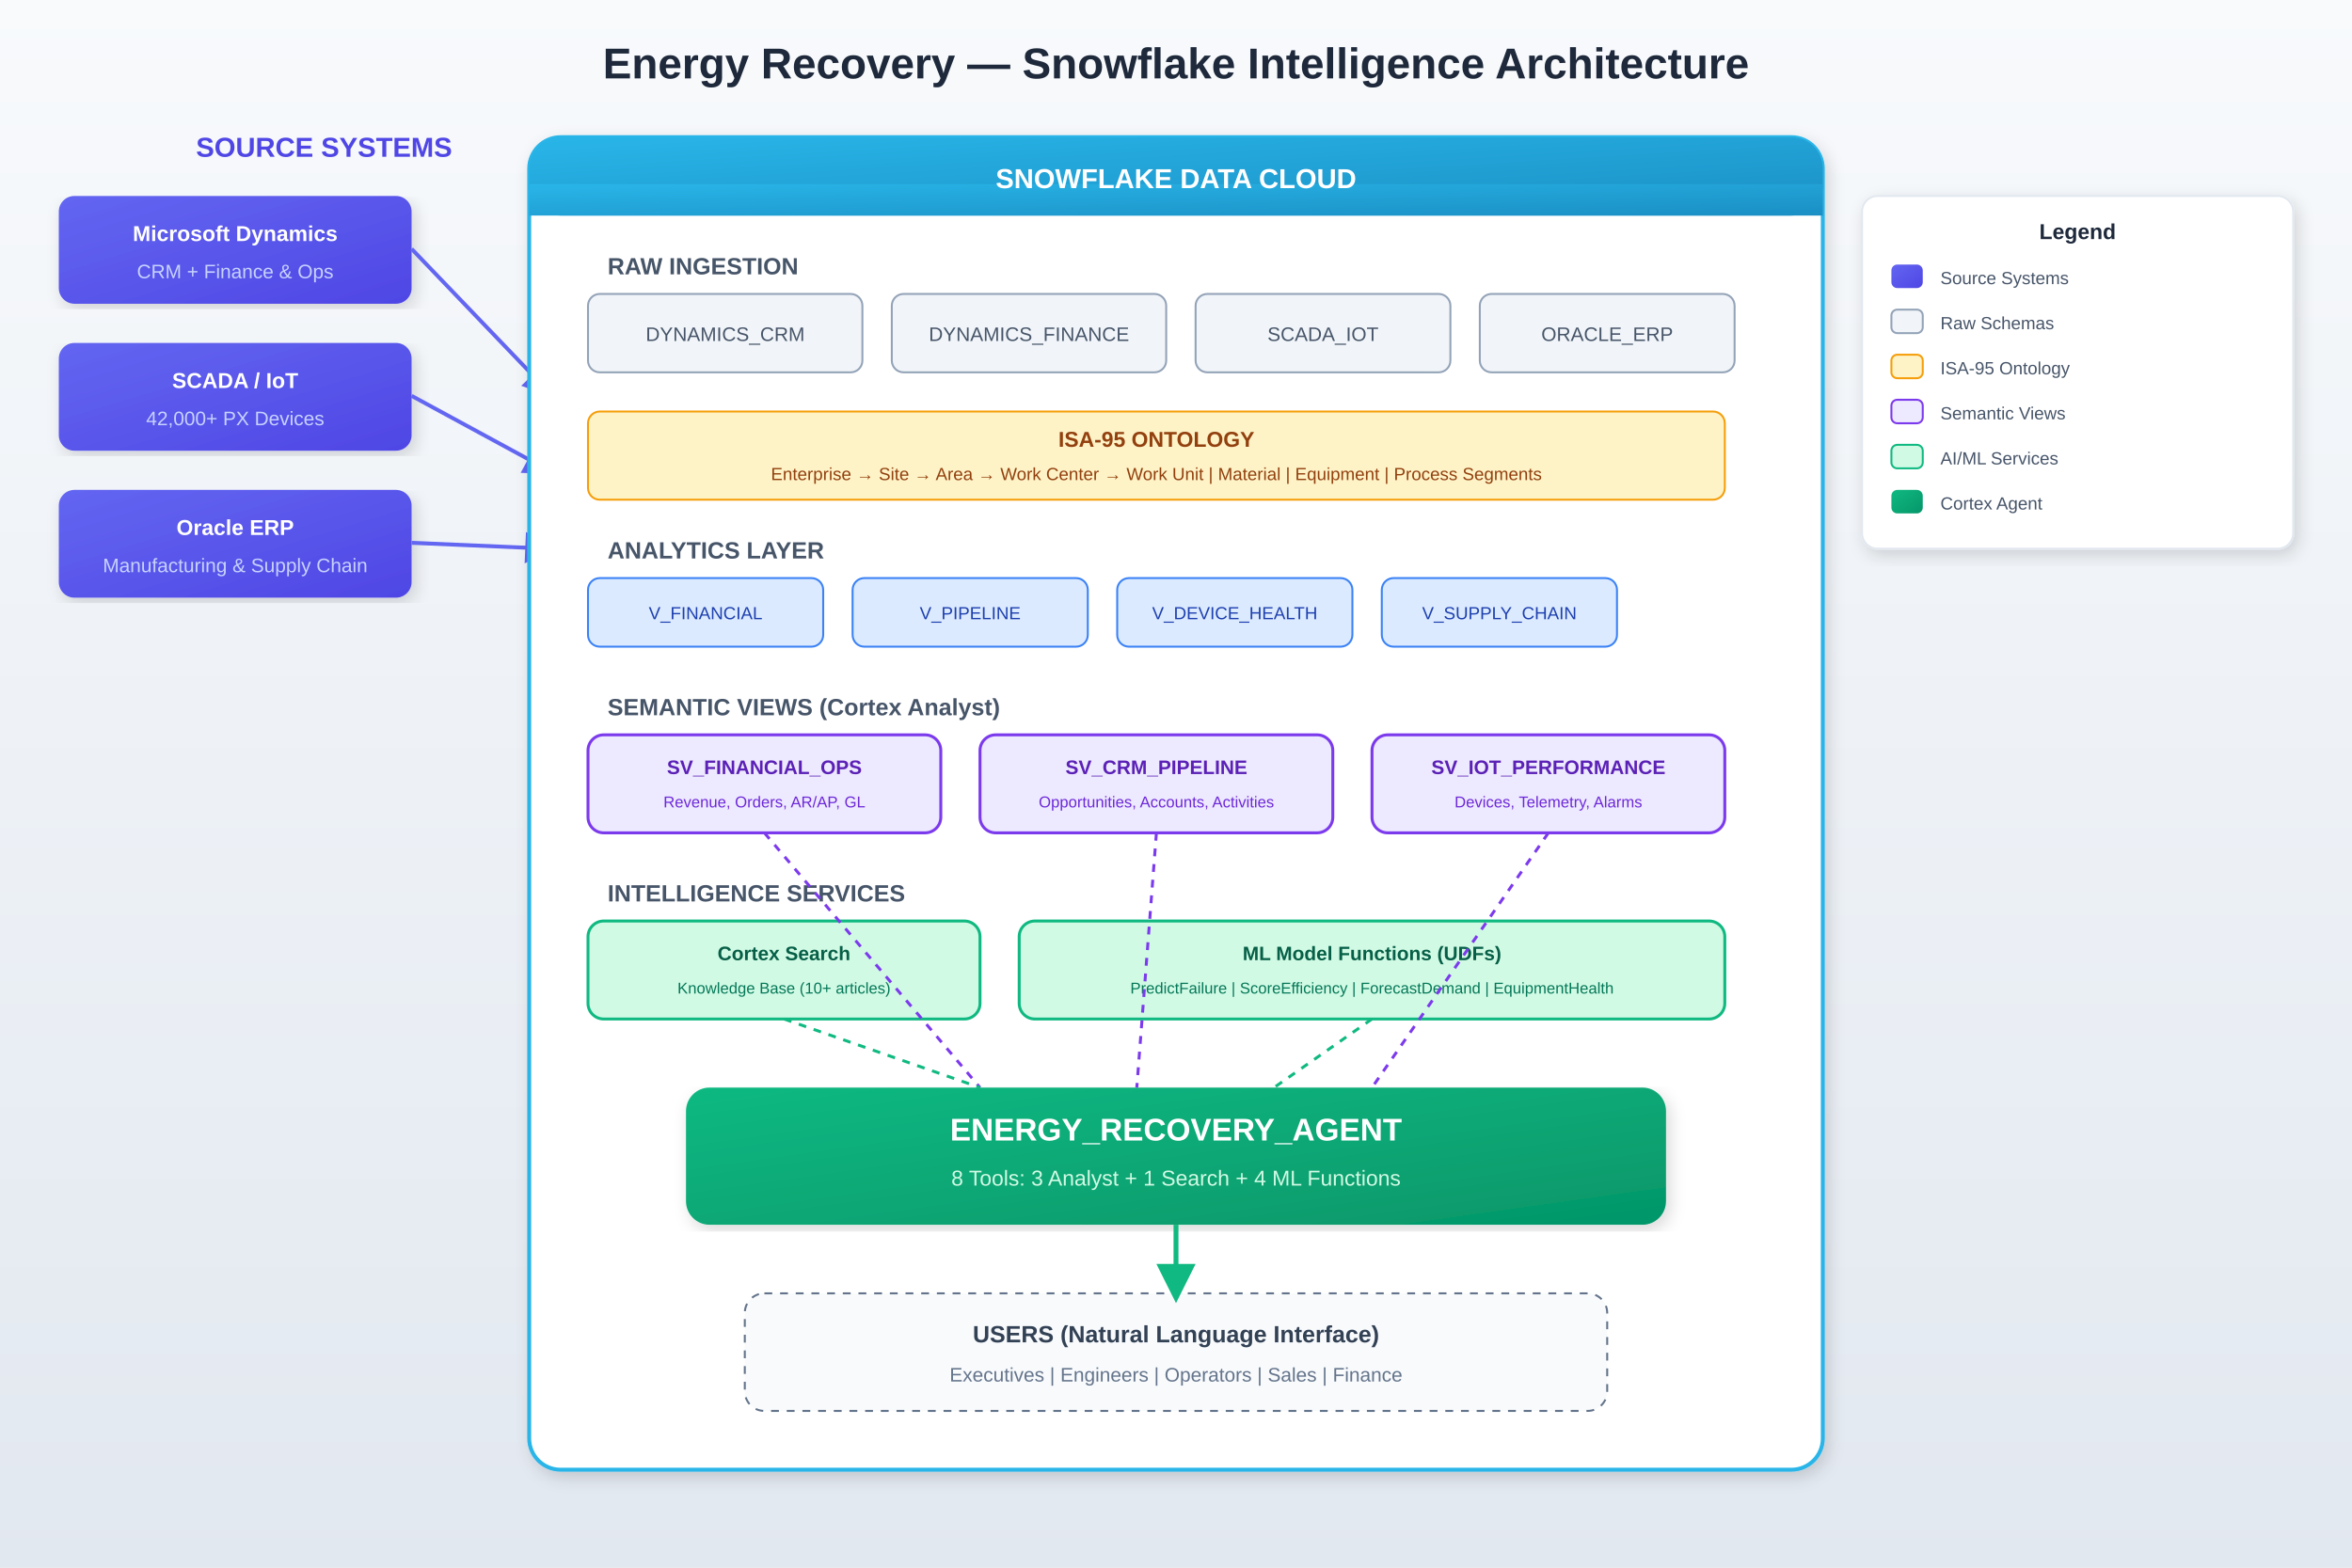
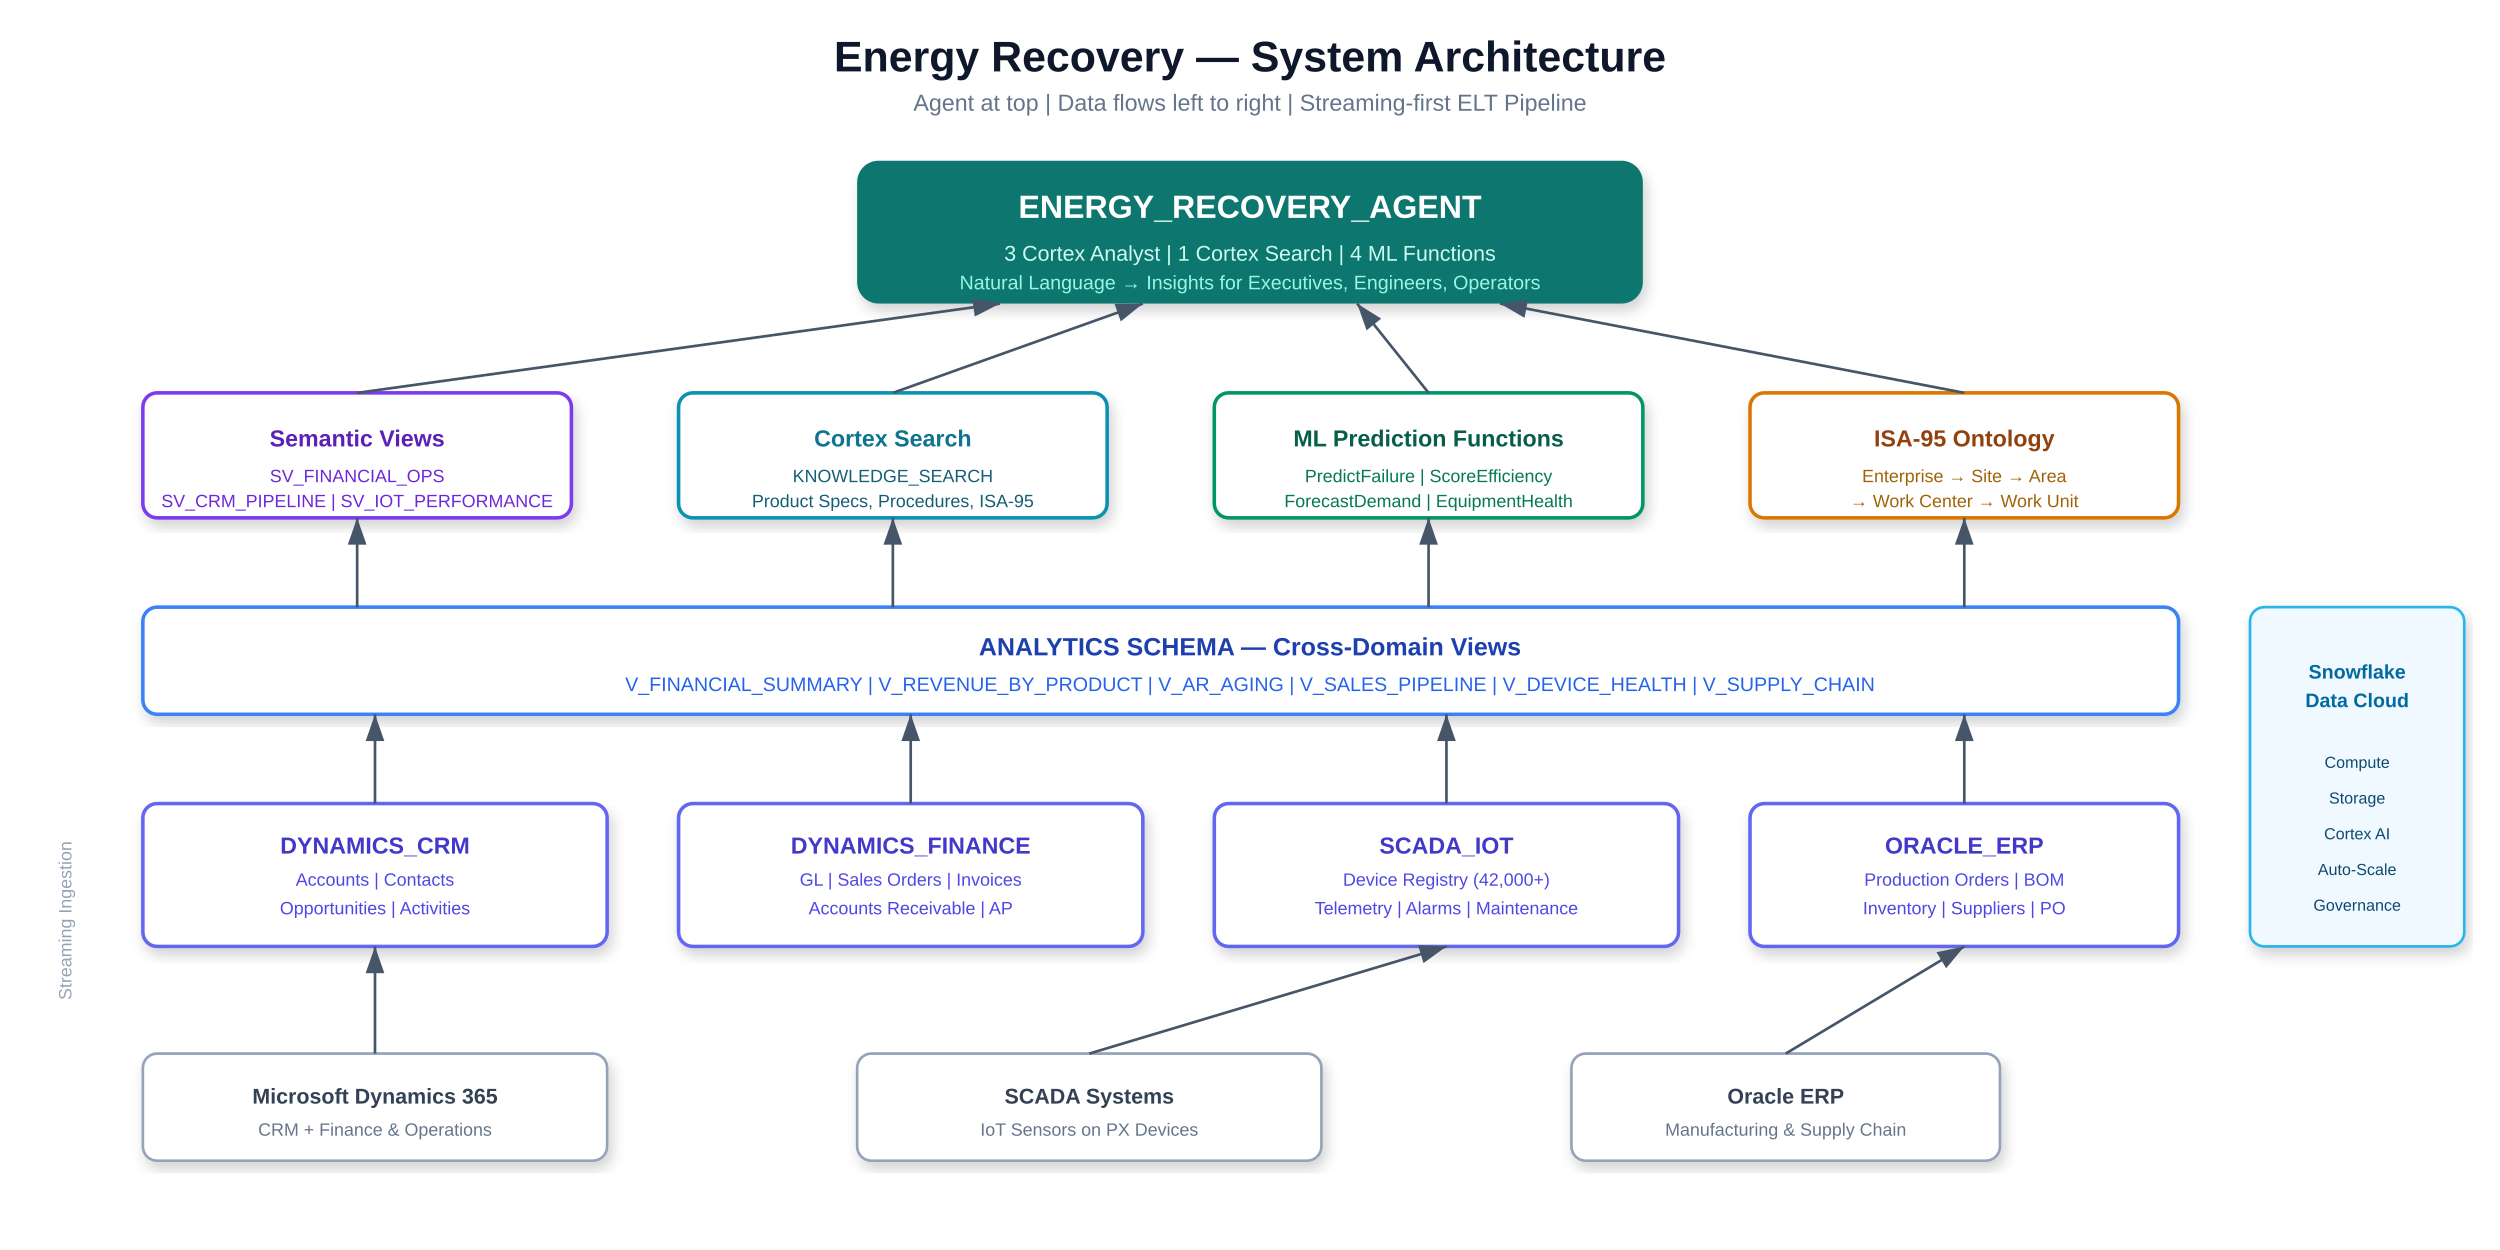
- <svg xmlns="http://www.w3.org/2000/svg" viewBox="0 0 1200 800" font-family="Segoe UI, Arial, sans-serif">
+ <svg xmlns="http://www.w3.org/2000/svg" viewBox="0 0 1400 700" font-family="Segoe UI, Arial, sans-serif">
  <defs>
-     <linearGradient id="bgGrad" x1="0%" y1="0%" x2="0%" y2="100%">
-       <stop offset="0%" style="stop-color:#f8fafc" />
-       <stop offset="100%" style="stop-color:#e2e8f0" />
-     </linearGradient>
-     <linearGradient id="snowflakeGrad" x1="0%" y1="0%" x2="100%" y2="100%">
-       <stop offset="0%" style="stop-color:#29b5e8" />
-       <stop offset="100%" style="stop-color:#1a8fc4" />
-     </linearGradient>
-     <linearGradient id="sourceGrad" x1="0%" y1="0%" x2="100%" y2="100%">
-       <stop offset="0%" style="stop-color:#6366f1" />
-       <stop offset="100%" style="stop-color:#4f46e5" />
-     </linearGradient>
-     <linearGradient id="aiGrad" x1="0%" y1="0%" x2="100%" y2="100%">
-       <stop offset="0%" style="stop-color:#10b981" />
-       <stop offset="100%" style="stop-color:#059669" />
-     </linearGradient>
-     <filter id="shadow" x="-5%" y="-5%" width="110%" height="110%">
-       <feDropShadow dx="2" dy="3" stdDeviation="4" flood-opacity="0.15" />
+     <filter id="shadow" x="-4%" y="-4%" width="108%" height="116%">
+       <feDropShadow dx="2" dy="4" stdDeviation="4" flood-opacity="0.18" />
    </filter>
-   </defs>
-   <rect width="1200" height="800" fill="url(#bgGrad)" />
-   <text x="600" y="40" text-anchor="middle" font-size="22" font-weight="bold" fill="#1e293b">Energy Recovery — Snowflake Intelligence Architecture</text>
-   <text x="100" y="80" font-size="14" font-weight="bold" fill="#4f46e5">SOURCE SYSTEMS</text>
-   <rect x="30" y="100" width="180" height="55" rx="8" fill="url(#sourceGrad)" filter="url(#shadow)" />
-   <text x="120" y="123" text-anchor="middle" font-size="11" fill="white" font-weight="bold">Microsoft Dynamics</text>
-   <text x="120" y="142" text-anchor="middle" font-size="10" fill="#c7d2fe">CRM + Finance &amp; Ops</text>
-   <rect x="30" y="175" width="180" height="55" rx="8" fill="url(#sourceGrad)" filter="url(#shadow)" />
-   <text x="120" y="198" text-anchor="middle" font-size="11" fill="white" font-weight="bold">SCADA / IoT</text>
-   <text x="120" y="217" text-anchor="middle" font-size="10" fill="#c7d2fe">42,000+ PX Devices</text>
-   <rect x="30" y="250" width="180" height="55" rx="8" fill="url(#sourceGrad)" filter="url(#shadow)" />
-   <text x="120" y="273" text-anchor="middle" font-size="11" fill="white" font-weight="bold">Oracle ERP</text>
-   <text x="120" y="292" text-anchor="middle" font-size="10" fill="#c7d2fe">Manufacturing &amp; Supply Chain</text>
-   <path d="M 210 127 L 280 200" stroke="#6366f1" stroke-width="2" fill="none" marker-end="url(#arrowPurple)" />
-   <path d="M 210 202 L 280 240" stroke="#6366f1" stroke-width="2" fill="none" marker-end="url(#arrowPurple)" />
-   <path d="M 210 277 L 280 280" stroke="#6366f1" stroke-width="2" fill="none" marker-end="url(#arrowPurple)" />
-   <defs>
-     <marker id="arrowPurple" markerWidth="8" markerHeight="8" refX="6" refY="4" orient="auto">
-       <path d="M 0 0 L 8 4 L 0 8 Z" fill="#6366f1" />
-     </marker>
-     <marker id="arrowBlue" markerWidth="8" markerHeight="8" refX="6" refY="4" orient="auto">
-       <path d="M 0 0 L 8 4 L 0 8 Z" fill="#29b5e8" />
-     </marker>
-     <marker id="arrowGreen" markerWidth="8" markerHeight="8" refX="6" refY="4" orient="auto">
-       <path d="M 0 0 L 8 4 L 0 8 Z" fill="#10b981" />
+     <marker id="arrow" markerWidth="10" markerHeight="7" refX="10" refY="3.5" orient="auto">
+       <polygon points="0 0, 10 3.5, 0 7" fill="#475569" />
    </marker>
  </defs>
-   <rect x="270" y="70" width="660" height="680" rx="16" fill="white" stroke="#29b5e8" stroke-width="2" filter="url(#shadow)" />
-   <rect x="270" y="70" width="660" height="40" rx="16" fill="url(#snowflakeGrad)" />
-   <rect x="270" y="94" width="660" height="16" fill="url(#snowflakeGrad)" />
-   <text x="600" y="96" text-anchor="middle" font-size="14" font-weight="bold" fill="white">SNOWFLAKE DATA CLOUD</text>
-   <text x="310" y="140" font-size="12" font-weight="bold" fill="#475569">RAW INGESTION</text>
-   <rect x="300" y="150" width="140" height="40" rx="6" fill="#f1f5f9" stroke="#94a3b8" />
-   <text x="370" y="174" text-anchor="middle" font-size="10" fill="#475569">DYNAMICS_CRM</text>
-   <rect x="455" y="150" width="140" height="40" rx="6" fill="#f1f5f9" stroke="#94a3b8" />
-   <text x="525" y="174" text-anchor="middle" font-size="10" fill="#475569">DYNAMICS_FINANCE</text>
-   <rect x="610" y="150" width="130" height="40" rx="6" fill="#f1f5f9" stroke="#94a3b8" />
-   <text x="675" y="174" text-anchor="middle" font-size="10" fill="#475569">SCADA_IOT</text>
-   <rect x="755" y="150" width="130" height="40" rx="6" fill="#f1f5f9" stroke="#94a3b8" />
-   <text x="820" y="174" text-anchor="middle" font-size="10" fill="#475569">ORACLE_ERP</text>
-   <rect x="300" y="210" width="580" height="45" rx="6" fill="#fef3c7" stroke="#f59e0b" />
-   <text x="590" y="228" text-anchor="middle" font-size="11" font-weight="bold" fill="#92400e">ISA-95 ONTOLOGY</text>
-   <text x="590" y="245" text-anchor="middle" font-size="9" fill="#92400e">Enterprise → Site → Area → Work Center → Work Unit | Material | Equipment | Process Segments</text>
-   <text x="310" y="285" font-size="12" font-weight="bold" fill="#475569">ANALYTICS LAYER</text>
-   <rect x="300" y="295" width="120" height="35" rx="6" fill="#dbeafe" stroke="#3b82f6" />
-   <text x="360" y="316" text-anchor="middle" font-size="9" fill="#1e40af">V_FINANCIAL</text>
-   <rect x="435" y="295" width="120" height="35" rx="6" fill="#dbeafe" stroke="#3b82f6" />
-   <text x="495" y="316" text-anchor="middle" font-size="9" fill="#1e40af">V_PIPELINE</text>
-   <rect x="570" y="295" width="120" height="35" rx="6" fill="#dbeafe" stroke="#3b82f6" />
-   <text x="630" y="316" text-anchor="middle" font-size="9" fill="#1e40af">V_DEVICE_HEALTH</text>
-   <rect x="705" y="295" width="120" height="35" rx="6" fill="#dbeafe" stroke="#3b82f6" />
-   <text x="765" y="316" text-anchor="middle" font-size="9" fill="#1e40af">V_SUPPLY_CHAIN</text>
-   <text x="310" y="365" font-size="12" font-weight="bold" fill="#475569">SEMANTIC VIEWS (Cortex Analyst)</text>
-   <rect x="300" y="375" width="180" height="50" rx="8" fill="#ede9fe" stroke="#7c3aed" stroke-width="1.5" />
-   <text x="390" y="395" text-anchor="middle" font-size="10" font-weight="bold" fill="#5b21b6">SV_FINANCIAL_OPS</text>
-   <text x="390" y="412" text-anchor="middle" font-size="8" fill="#6d28d9">Revenue, Orders, AR/AP, GL</text>
-   <rect x="500" y="375" width="180" height="50" rx="8" fill="#ede9fe" stroke="#7c3aed" stroke-width="1.5" />
-   <text x="590" y="395" text-anchor="middle" font-size="10" font-weight="bold" fill="#5b21b6">SV_CRM_PIPELINE</text>
-   <text x="590" y="412" text-anchor="middle" font-size="8" fill="#6d28d9">Opportunities, Accounts, Activities</text>
-   <rect x="700" y="375" width="180" height="50" rx="8" fill="#ede9fe" stroke="#7c3aed" stroke-width="1.5" />
-   <text x="790" y="395" text-anchor="middle" font-size="10" font-weight="bold" fill="#5b21b6">SV_IOT_PERFORMANCE</text>
-   <text x="790" y="412" text-anchor="middle" font-size="8" fill="#6d28d9">Devices, Telemetry, Alarms</text>
-   <text x="310" y="460" font-size="12" font-weight="bold" fill="#475569">INTELLIGENCE SERVICES</text>
-   <rect x="300" y="470" width="200" height="50" rx="8" fill="#d1fae5" stroke="#10b981" stroke-width="1.5" />
-   <text x="400" y="490" text-anchor="middle" font-size="10" font-weight="bold" fill="#065f46">Cortex Search</text>
-   <text x="400" y="507" text-anchor="middle" font-size="8" fill="#047857">Knowledge Base (10+ articles)</text>
-   <rect x="520" y="470" width="360" height="50" rx="8" fill="#d1fae5" stroke="#10b981" stroke-width="1.5" />
-   <text x="700" y="490" text-anchor="middle" font-size="10" font-weight="bold" fill="#065f46">ML Model Functions (UDFs)</text>
-   <text x="700" y="507" text-anchor="middle" font-size="8" fill="#047857">PredictFailure | ScoreEfficiency | ForecastDemand | EquipmentHealth</text>
-   <rect x="350" y="555" width="500" height="70" rx="12" fill="url(#aiGrad)" filter="url(#shadow)" />
-   <text x="600" y="582" text-anchor="middle" font-size="16" font-weight="bold" fill="white">ENERGY_RECOVERY_AGENT</text>
-   <text x="600" y="605" text-anchor="middle" font-size="11" fill="#d1fae5">8 Tools: 3 Analyst + 1 Search + 4 ML Functions</text>
-   <path d="M 390 425 L 500 555" stroke="#7c3aed" stroke-width="1.5" fill="none" stroke-dasharray="4" />
-   <path d="M 590 425 L 580 555" stroke="#7c3aed" stroke-width="1.5" fill="none" stroke-dasharray="4" />
-   <path d="M 790 425 L 700 555" stroke="#7c3aed" stroke-width="1.5" fill="none" stroke-dasharray="4" />
-   <path d="M 400 520 L 500 555" stroke="#10b981" stroke-width="1.5" fill="none" stroke-dasharray="4" />
-   <path d="M 700 520 L 650 555" stroke="#10b981" stroke-width="1.5" fill="none" stroke-dasharray="4" />
-   <rect x="380" y="660" width="440" height="60" rx="10" fill="#f8fafc" stroke="#64748b" stroke-dasharray="4" />
-   <text x="600" y="685" text-anchor="middle" font-size="12" font-weight="bold" fill="#334155">USERS (Natural Language Interface)</text>
-   <text x="600" y="705" text-anchor="middle" font-size="10" fill="#64748b">Executives | Engineers | Operators | Sales | Finance</text>
-   <path d="M 600 625 L 600 660" stroke="#10b981" stroke-width="2.5" fill="none" marker-end="url(#arrowGreen)" />
-   <rect x="950" y="100" width="220" height="180" rx="8" fill="white" stroke="#e2e8f0" filter="url(#shadow)" />
-   <text x="1060" y="122" text-anchor="middle" font-size="11" font-weight="bold" fill="#1e293b">Legend</text>
-   <rect x="965" y="135" width="16" height="12" rx="3" fill="url(#sourceGrad)" />
-   <text x="990" y="145" font-size="9" fill="#475569">Source Systems</text>
-   <rect x="965" y="158" width="16" height="12" rx="3" fill="#f1f5f9" stroke="#94a3b8" />
-   <text x="990" y="168" font-size="9" fill="#475569">Raw Schemas</text>
-   <rect x="965" y="181" width="16" height="12" rx="3" fill="#fef3c7" stroke="#f59e0b" />
-   <text x="990" y="191" font-size="9" fill="#475569">ISA-95 Ontology</text>
-   <rect x="965" y="204" width="16" height="12" rx="3" fill="#ede9fe" stroke="#7c3aed" />
-   <text x="990" y="214" font-size="9" fill="#475569">Semantic Views</text>
-   <rect x="965" y="227" width="16" height="12" rx="3" fill="#d1fae5" stroke="#10b981" />
-   <text x="990" y="237" font-size="9" fill="#475569">AI/ML Services</text>
-   <rect x="965" y="250" width="16" height="12" rx="3" fill="url(#aiGrad)" />
-   <text x="990" y="260" font-size="9" fill="#475569">Cortex Agent</text>
+   <rect width="1400" height="700" fill="#ffffff" />
+   <text x="700" y="40" text-anchor="middle" font-size="24" font-weight="bold" fill="#0f172a">Energy Recovery — System Architecture</text>
+   <text x="700" y="62" text-anchor="middle" font-size="13" fill="#64748b">Agent at top | Data flows left to right | Streaming-first ELT Pipeline</text>
+   <rect x="480" y="90" width="440" height="80" rx="12" fill="#0f766e" filter="url(#shadow)" />
+   <text x="700" y="122" text-anchor="middle" font-size="18" font-weight="bold" fill="#ffffff">ENERGY_RECOVERY_AGENT</text>
+   <text x="700" y="146" text-anchor="middle" font-size="12" fill="#ccfbf1">3 Cortex Analyst  |  1 Cortex Search  |  4 ML Functions</text>
+   <text x="700" y="162" text-anchor="middle" font-size="11" fill="#99f6e4">Natural Language → Insights for Executives, Engineers, Operators</text>
+   <rect x="80" y="220" width="240" height="70" rx="8" fill="#ffffff" stroke="#7c3aed" stroke-width="2" filter="url(#shadow)" />
+   <text x="200" y="250" text-anchor="middle" font-size="13" font-weight="bold" fill="#5b21b6">Semantic Views</text>
+   <text x="200" y="270" text-anchor="middle" font-size="10" fill="#6d28d9">SV_FINANCIAL_OPS</text>
+   <text x="200" y="284" text-anchor="middle" font-size="10" fill="#6d28d9">SV_CRM_PIPELINE | SV_IOT_PERFORMANCE</text>
+   <rect x="380" y="220" width="240" height="70" rx="8" fill="#ffffff" stroke="#0891b2" stroke-width="2" filter="url(#shadow)" />
+   <text x="500" y="250" text-anchor="middle" font-size="13" font-weight="bold" fill="#0e7490">Cortex Search</text>
+   <text x="500" y="270" text-anchor="middle" font-size="10" fill="#155e75">KNOWLEDGE_SEARCH</text>
+   <text x="500" y="284" text-anchor="middle" font-size="10" fill="#155e75">Product Specs, Procedures, ISA-95</text>
+   <rect x="680" y="220" width="240" height="70" rx="8" fill="#ffffff" stroke="#059669" stroke-width="2" filter="url(#shadow)" />
+   <text x="800" y="250" text-anchor="middle" font-size="13" font-weight="bold" fill="#065f46">ML Prediction Functions</text>
+   <text x="800" y="270" text-anchor="middle" font-size="10" fill="#047857">PredictFailure | ScoreEfficiency</text>
+   <text x="800" y="284" text-anchor="middle" font-size="10" fill="#047857">ForecastDemand | EquipmentHealth</text>
+   <rect x="980" y="220" width="240" height="70" rx="8" fill="#ffffff" stroke="#d97706" stroke-width="2" filter="url(#shadow)" />
+   <text x="1100" y="250" text-anchor="middle" font-size="13" font-weight="bold" fill="#92400e">ISA-95 Ontology</text>
+   <text x="1100" y="270" text-anchor="middle" font-size="10" fill="#a16207">Enterprise → Site → Area</text>
+   <text x="1100" y="284" text-anchor="middle" font-size="10" fill="#a16207">→ Work Center → Work Unit</text>
+   <line x1="200" y1="220" x2="560" y2="170" stroke="#475569" stroke-width="1.5" marker-end="url(#arrow)" />
+   <line x1="500" y1="220" x2="640" y2="170" stroke="#475569" stroke-width="1.5" marker-end="url(#arrow)" />
+   <line x1="800" y1="220" x2="760" y2="170" stroke="#475569" stroke-width="1.5" marker-end="url(#arrow)" />
+   <line x1="1100" y1="220" x2="840" y2="170" stroke="#475569" stroke-width="1.5" marker-end="url(#arrow)" />
+   <rect x="80" y="340" width="1140" height="60" rx="8" fill="#ffffff" stroke="#3b82f6" stroke-width="2" filter="url(#shadow)" />
+   <text x="700" y="367" text-anchor="middle" font-size="14" font-weight="bold" fill="#1e40af">ANALYTICS SCHEMA — Cross-Domain Views</text>
+   <text x="700" y="387" text-anchor="middle" font-size="11" fill="#2563eb">V_FINANCIAL_SUMMARY  |  V_REVENUE_BY_PRODUCT  |  V_AR_AGING  |  V_SALES_PIPELINE  |  V_DEVICE_HEALTH  |  V_SUPPLY_CHAIN</text>
+   <line x1="200" y1="340" x2="200" y2="290" stroke="#475569" stroke-width="1.5" marker-end="url(#arrow)" />
+   <line x1="500" y1="340" x2="500" y2="290" stroke="#475569" stroke-width="1.5" marker-end="url(#arrow)" />
+   <line x1="800" y1="340" x2="800" y2="290" stroke="#475569" stroke-width="1.5" marker-end="url(#arrow)" />
+   <line x1="1100" y1="340" x2="1100" y2="290" stroke="#475569" stroke-width="1.5" marker-end="url(#arrow)" />
+   <rect x="80" y="450" width="260" height="80" rx="8" fill="#ffffff" stroke="#6366f1" stroke-width="2" filter="url(#shadow)" />
+   <text x="210" y="478" text-anchor="middle" font-size="13" font-weight="bold" fill="#4338ca">DYNAMICS_CRM</text>
+   <text x="210" y="496" text-anchor="middle" font-size="10" fill="#4f46e5">Accounts | Contacts</text>
+   <text x="210" y="512" text-anchor="middle" font-size="10" fill="#4f46e5">Opportunities | Activities</text>
+   <rect x="380" y="450" width="260" height="80" rx="8" fill="#ffffff" stroke="#6366f1" stroke-width="2" filter="url(#shadow)" />
+   <text x="510" y="478" text-anchor="middle" font-size="13" font-weight="bold" fill="#4338ca">DYNAMICS_FINANCE</text>
+   <text x="510" y="496" text-anchor="middle" font-size="10" fill="#4f46e5">GL | Sales Orders | Invoices</text>
+   <text x="510" y="512" text-anchor="middle" font-size="10" fill="#4f46e5">Accounts Receivable | AP</text>
+   <rect x="680" y="450" width="260" height="80" rx="8" fill="#ffffff" stroke="#6366f1" stroke-width="2" filter="url(#shadow)" />
+   <text x="810" y="478" text-anchor="middle" font-size="13" font-weight="bold" fill="#4338ca">SCADA_IOT</text>
+   <text x="810" y="496" text-anchor="middle" font-size="10" fill="#4f46e5">Device Registry (42,000+)</text>
+   <text x="810" y="512" text-anchor="middle" font-size="10" fill="#4f46e5">Telemetry | Alarms | Maintenance</text>
+   <rect x="980" y="450" width="240" height="80" rx="8" fill="#ffffff" stroke="#6366f1" stroke-width="2" filter="url(#shadow)" />
+   <text x="1100" y="478" text-anchor="middle" font-size="13" font-weight="bold" fill="#4338ca">ORACLE_ERP</text>
+   <text x="1100" y="496" text-anchor="middle" font-size="10" fill="#4f46e5">Production Orders | BOM</text>
+   <text x="1100" y="512" text-anchor="middle" font-size="10" fill="#4f46e5">Inventory | Suppliers | PO</text>
+   <line x1="210" y1="450" x2="210" y2="400" stroke="#475569" stroke-width="1.5" marker-end="url(#arrow)" />
+   <line x1="510" y1="450" x2="510" y2="400" stroke="#475569" stroke-width="1.5" marker-end="url(#arrow)" />
+   <line x1="810" y1="450" x2="810" y2="400" stroke="#475569" stroke-width="1.5" marker-end="url(#arrow)" />
+   <line x1="1100" y1="450" x2="1100" y2="400" stroke="#475569" stroke-width="1.5" marker-end="url(#arrow)" />
+   <rect x="80" y="590" width="260" height="60" rx="8" fill="#ffffff" stroke="#94a3b8" stroke-width="1.5" filter="url(#shadow)" />
+   <text x="210" y="618" text-anchor="middle" font-size="12" font-weight="bold" fill="#334155">Microsoft Dynamics 365</text>
+   <text x="210" y="636" text-anchor="middle" font-size="10" fill="#64748b">CRM + Finance &amp; Operations</text>
+   <rect x="480" y="590" width="260" height="60" rx="8" fill="#ffffff" stroke="#94a3b8" stroke-width="1.5" filter="url(#shadow)" />
+   <text x="610" y="618" text-anchor="middle" font-size="12" font-weight="bold" fill="#334155">SCADA Systems</text>
+   <text x="610" y="636" text-anchor="middle" font-size="10" fill="#64748b">IoT Sensors on PX Devices</text>
+   <rect x="880" y="590" width="240" height="60" rx="8" fill="#ffffff" stroke="#94a3b8" stroke-width="1.5" filter="url(#shadow)" />
+   <text x="1000" y="618" text-anchor="middle" font-size="12" font-weight="bold" fill="#334155">Oracle ERP</text>
+   <text x="1000" y="636" text-anchor="middle" font-size="10" fill="#64748b">Manufacturing &amp; Supply Chain</text>
+   <line x1="210" y1="590" x2="210" y2="530" stroke="#475569" stroke-width="1.5" marker-end="url(#arrow)" />
+   <line x1="610" y1="590" x2="810" y2="530" stroke="#475569" stroke-width="1.5" marker-end="url(#arrow)" />
+   <line x1="1000" y1="590" x2="1100" y2="530" stroke="#475569" stroke-width="1.5" marker-end="url(#arrow)" />
+   <text x="40" y="560" font-size="10" fill="#94a3b8" transform="rotate(-90 40 560)">Streaming Ingestion</text>
+   <rect x="1260" y="340" width="120" height="190" rx="8" fill="#f0f9ff" stroke="#29b5e8" stroke-width="1.5" filter="url(#shadow)" />
+   <text x="1320" y="380" text-anchor="middle" font-size="11" font-weight="bold" fill="#0369a1">Snowflake</text>
+   <text x="1320" y="396" text-anchor="middle" font-size="11" font-weight="bold" fill="#0369a1">Data Cloud</text>
+   <text x="1320" y="430" text-anchor="middle" font-size="9" fill="#0c4a6e">Compute</text>
+   <text x="1320" y="450" text-anchor="middle" font-size="9" fill="#0c4a6e">Storage</text>
+   <text x="1320" y="470" text-anchor="middle" font-size="9" fill="#0c4a6e">Cortex AI</text>
+   <text x="1320" y="490" text-anchor="middle" font-size="9" fill="#0c4a6e">Auto-Scale</text>
+   <text x="1320" y="510" text-anchor="middle" font-size="9" fill="#0c4a6e">Governance</text>
</svg>
